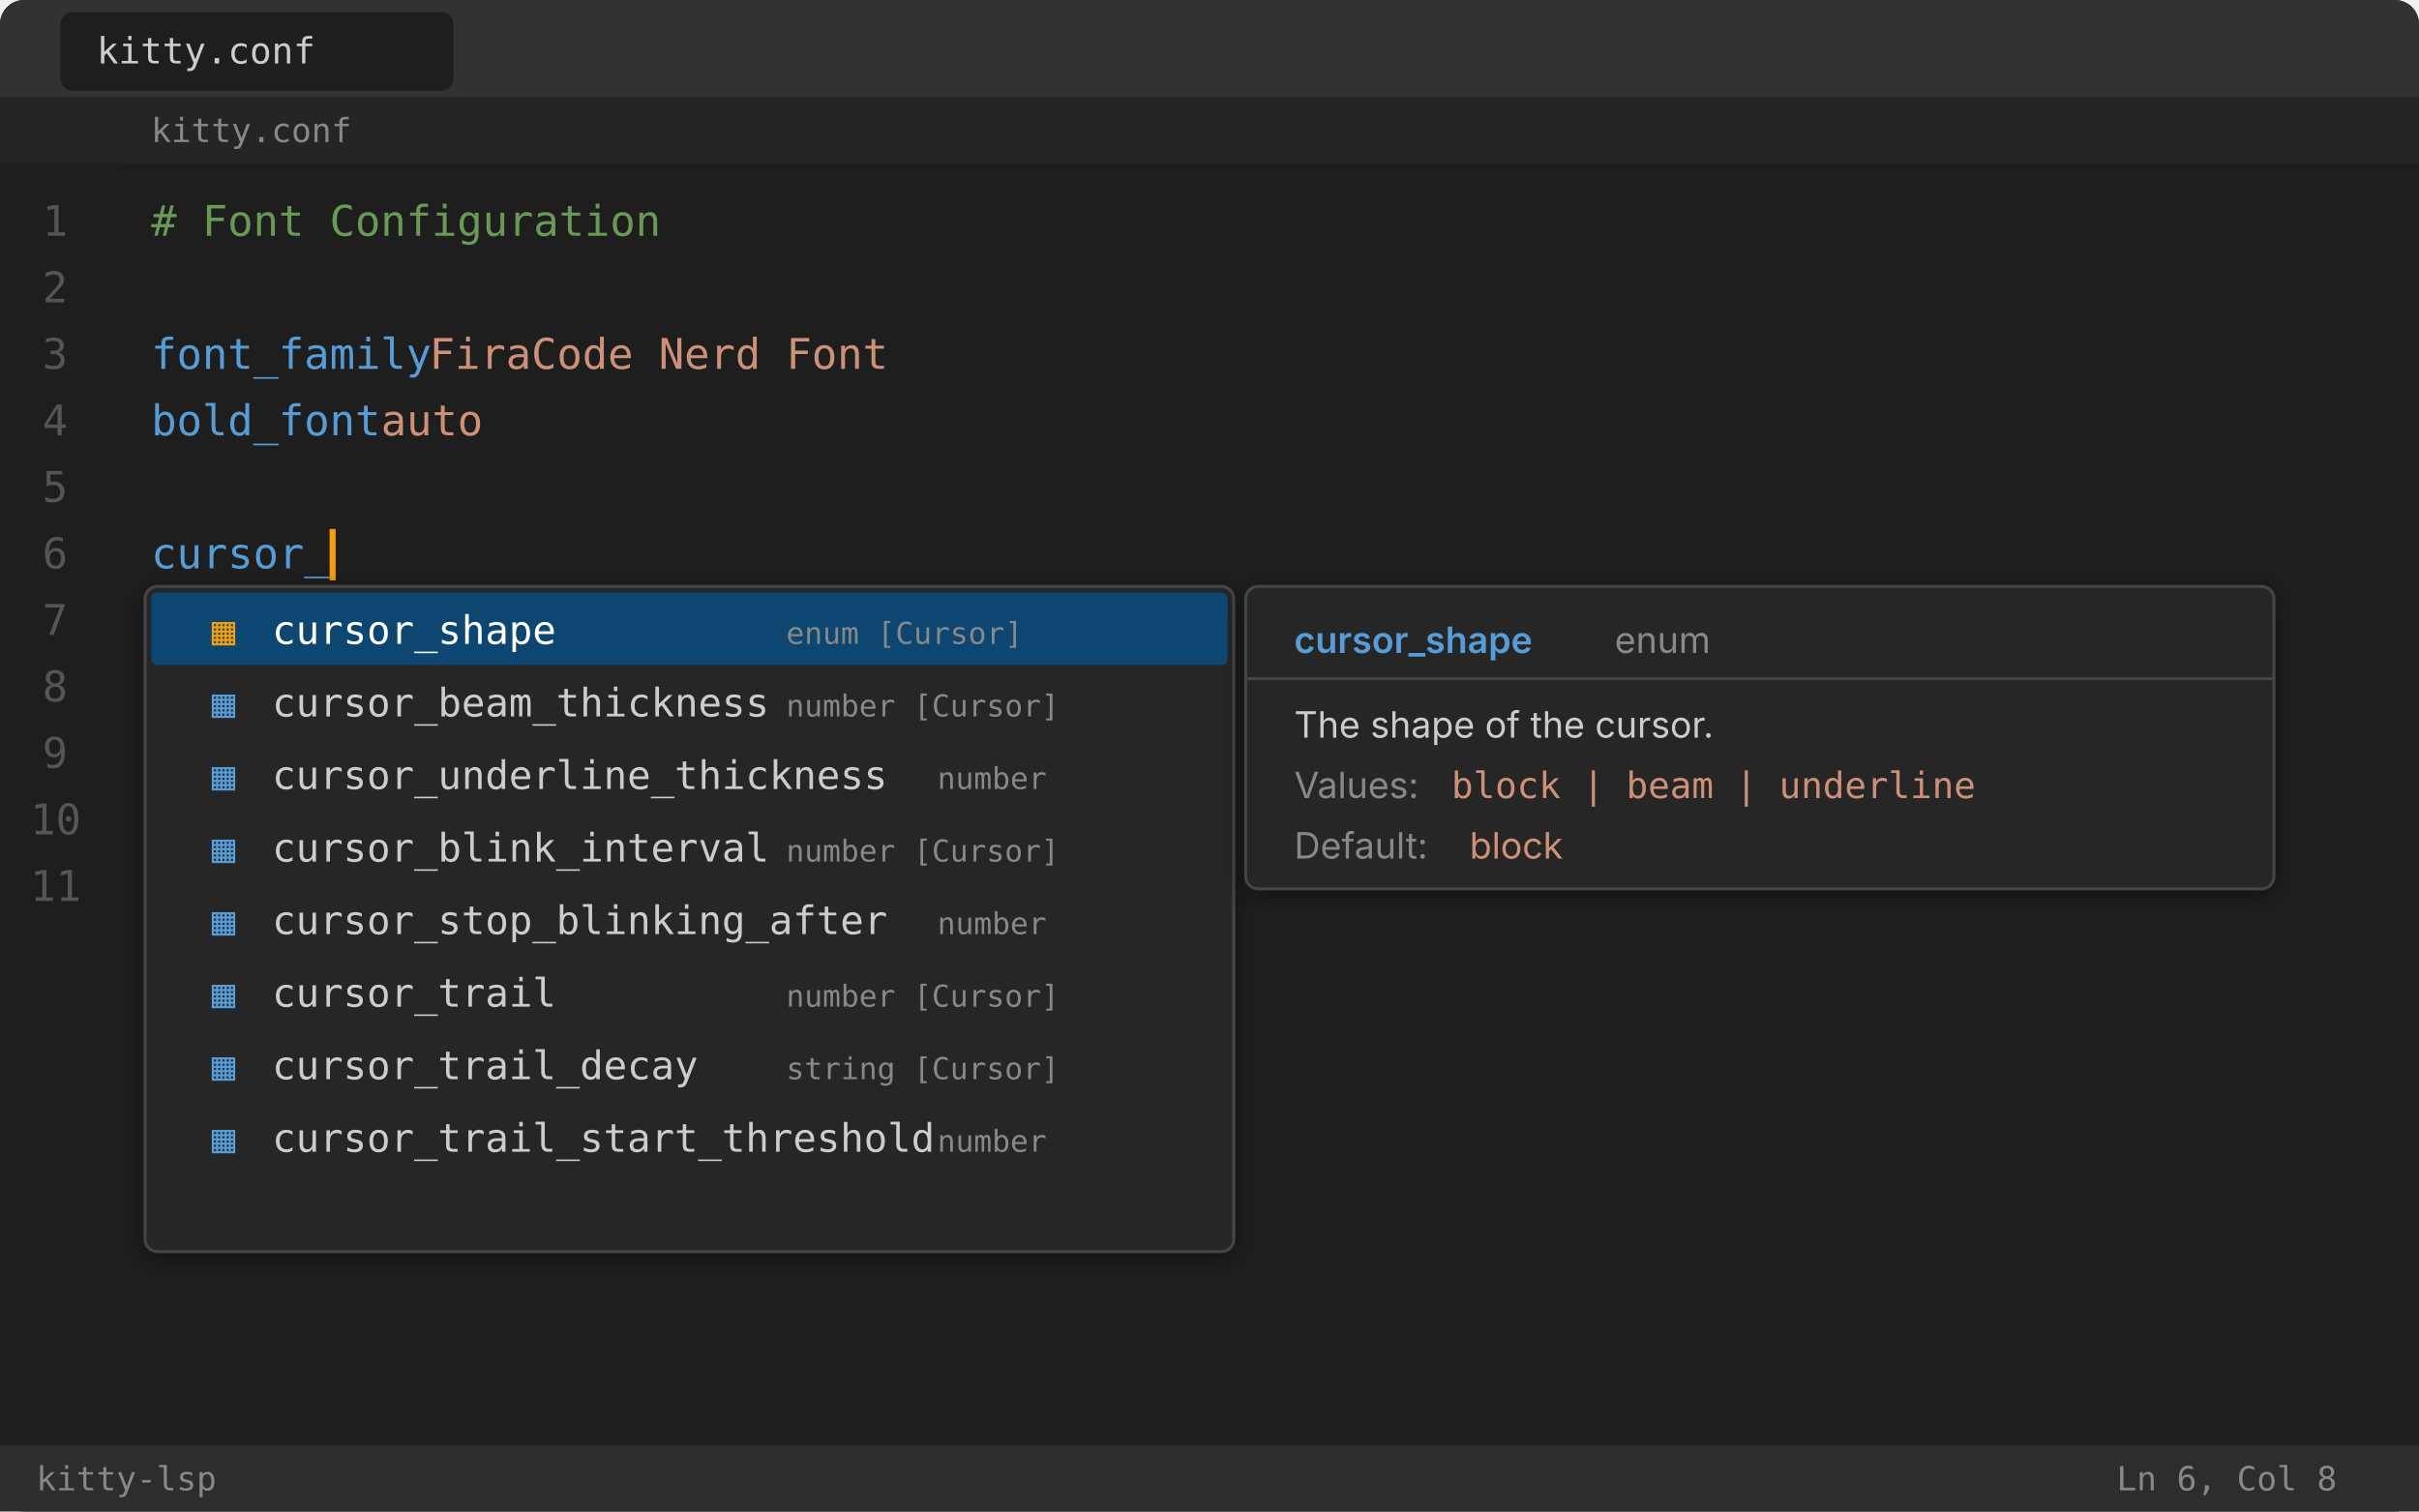
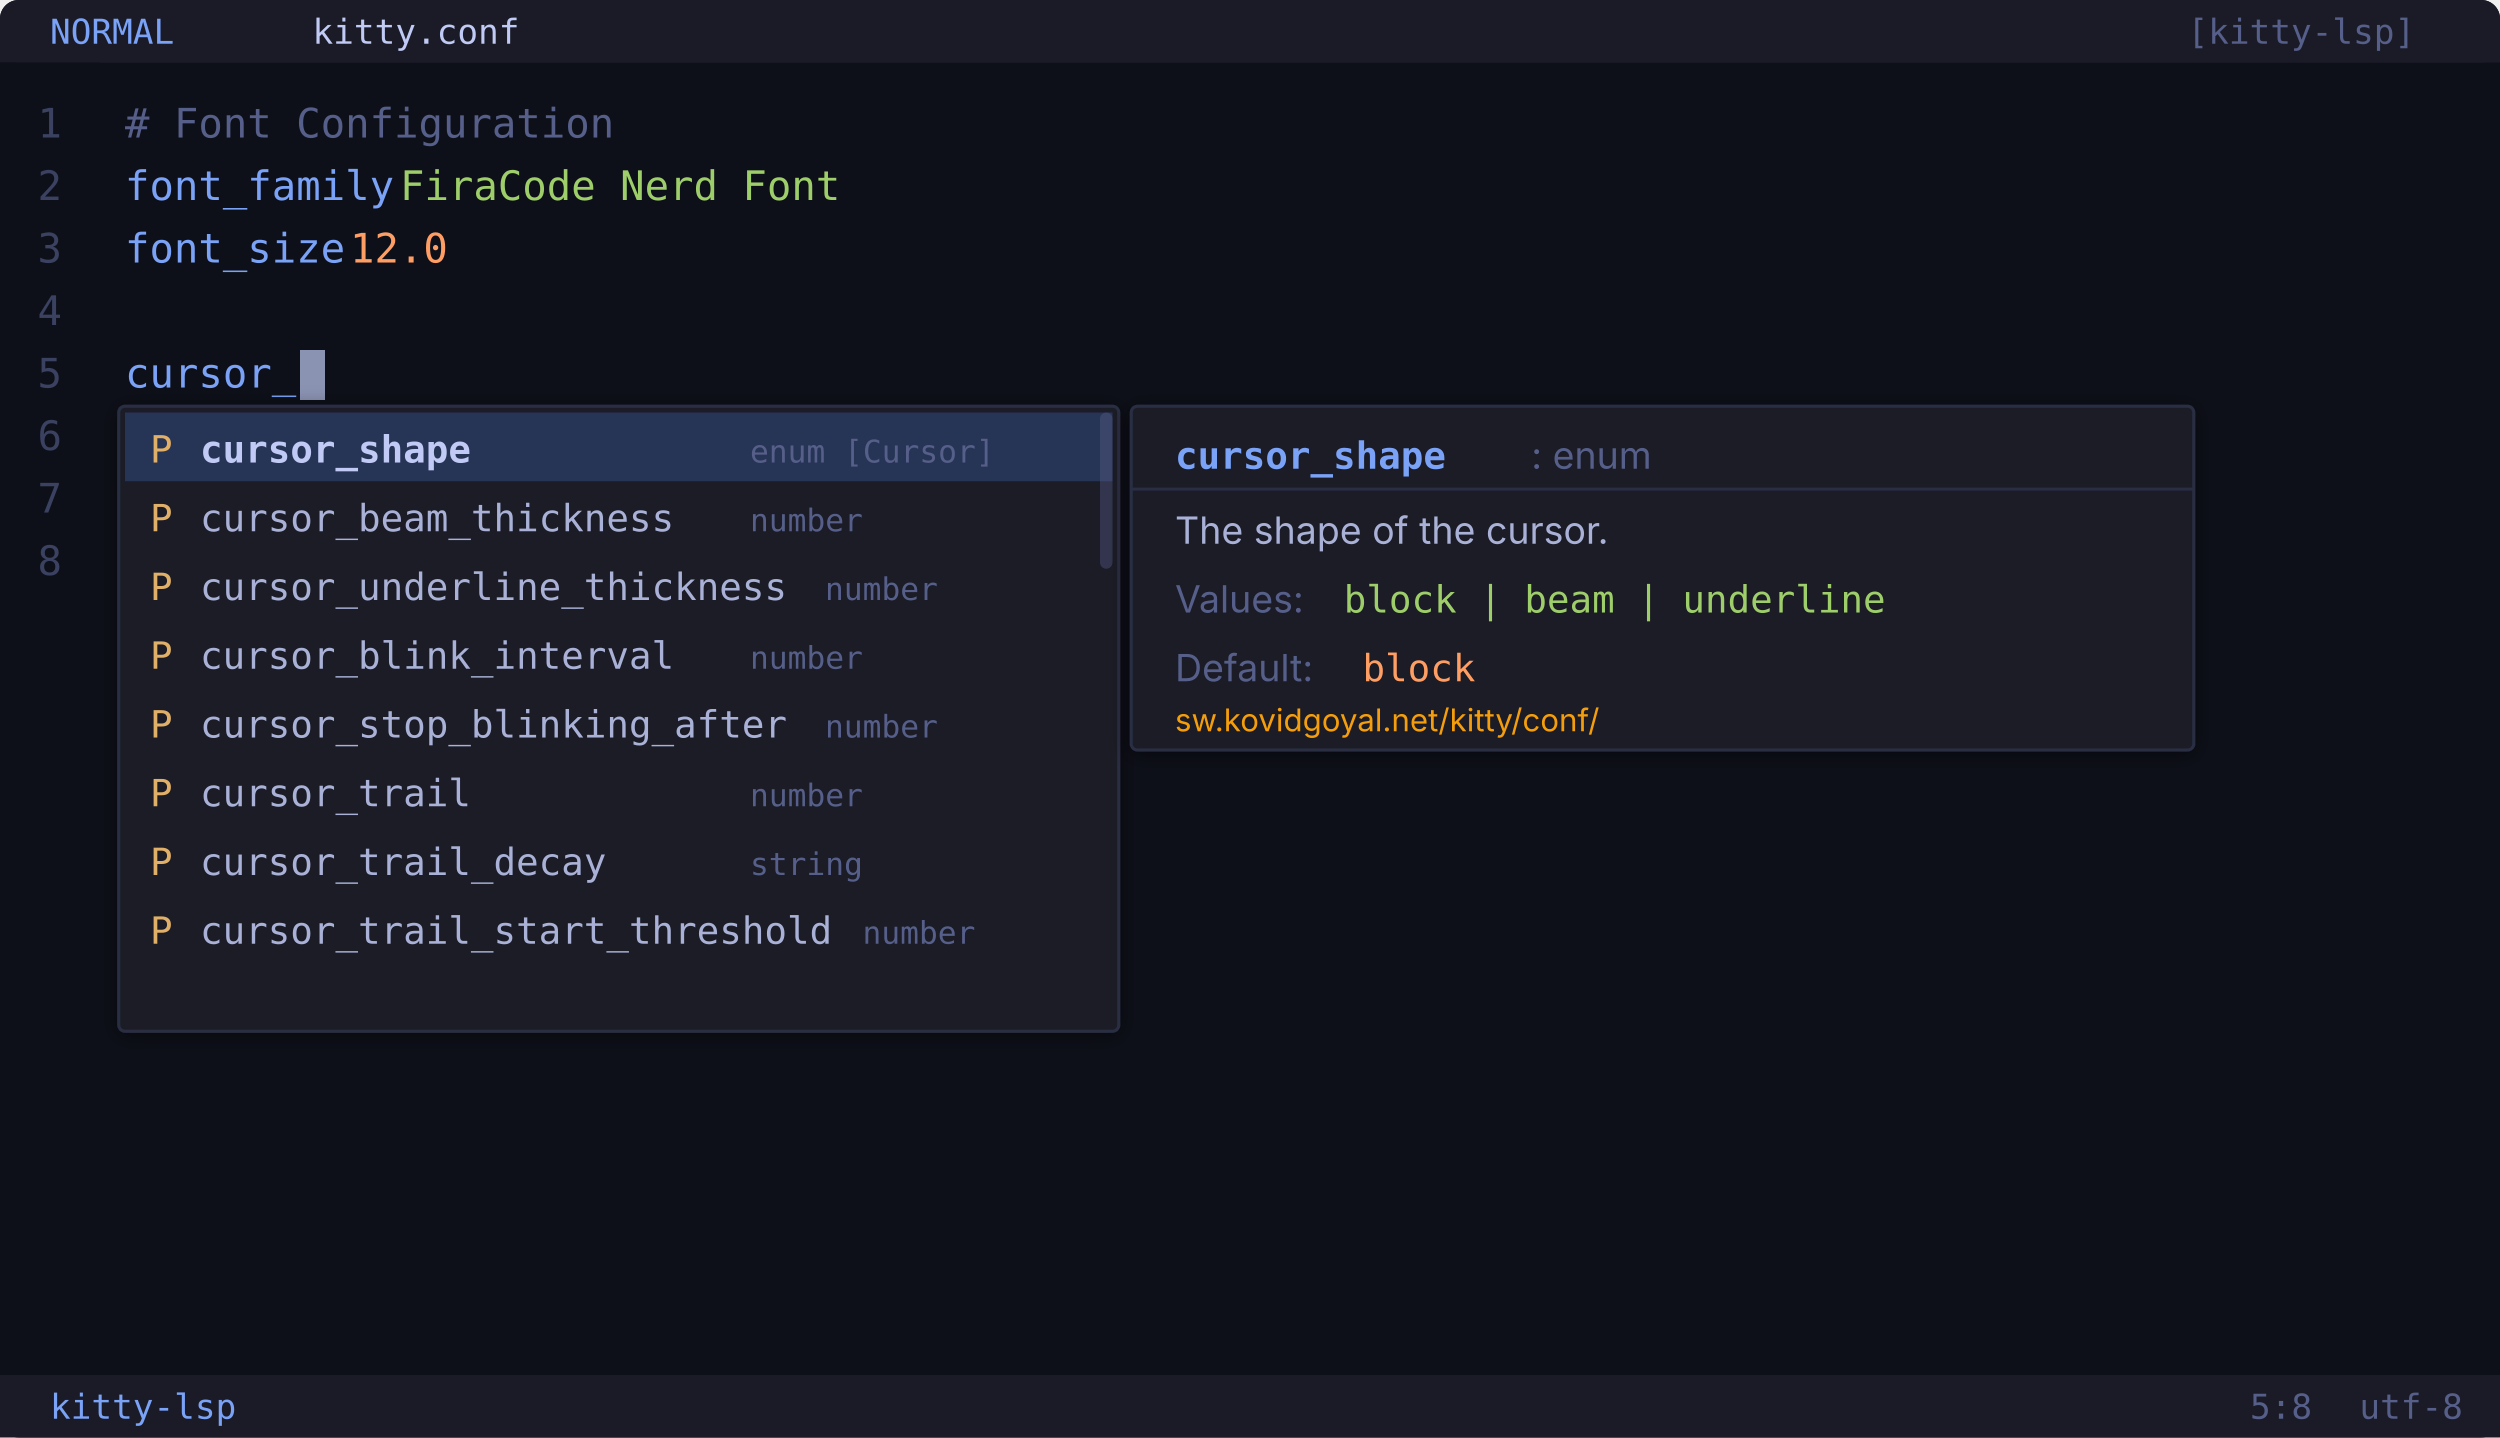
- <svg xmlns="http://www.w3.org/2000/svg" viewBox="0 0 800 500" width="800" height="500">
+ <svg xmlns="http://www.w3.org/2000/svg" viewBox="0 0 800 460" width="800" height="460">
  <defs>
    <filter id="dropShadow">
-       <feDropShadow dx="0" dy="2" stdDeviation="4" flood-color="#000" flood-opacity="0.4" />
+       <feDropShadow dx="0" dy="1" stdDeviation="3" flood-color="#000" flood-opacity="0.5" />
    </filter>
  </defs>
-   <rect width="800" height="500" rx="8" fill="#1e1e1e" />
-   <rect width="800" height="32" rx="8" fill="#323233" />
-   <rect y="24" width="800" height="8" fill="#323233" />
-   <rect x="20" y="4" width="130" height="26" fill="#1e1e1e" rx="4" />
-   <text x="32" y="21" font-family="'Cascadia Code', 'Fira Code', Consolas, monospace" font-size="12" fill="#cccccc">kitty.conf</text>
-   <rect y="32" width="800" height="22" fill="#252526" />
-   <text x="50" y="47" font-family="'Cascadia Code', 'Fira Code', Consolas, monospace" font-size="11" fill="#888">kitty.conf</text>
-   <rect x="0" y="54" width="40" height="424" fill="#1e1e1e" />
-   <g font-family="'Cascadia Code', 'Fira Code', Consolas, monospace" font-size="14">
-     <text x="14" y="78" fill="#555">1</text>
-     <text x="50" y="78" fill="#6a9955"># Font Configuration</text>
-     <text x="14" y="100" fill="#555">2</text>
-     <text x="14" y="122" fill="#555">3</text>
-     <text x="50" y="122" fill="#569cd6">font_family</text>
-     <text x="142" y="122" fill="#ce9178">      FiraCode Nerd Font</text>
-     <text x="14" y="144" fill="#555">4</text>
-     <text x="50" y="144" fill="#569cd6">bold_font</text>
-     <text x="126" y="144" fill="#ce9178">        auto</text>
-     <text x="14" y="166" fill="#555">5</text>
-     <text x="14" y="188" fill="#555">6</text>
-     <text x="50" y="188" fill="#569cd6">cursor_</text>
-     <rect x="109" y="175" width="2" height="17" fill="#f59e0b">
-       <animate attributeName="opacity" values="1;0;1" dur="1.2s" repeatCount="indefinite" />
+   <rect width="800" height="460" rx="6" fill="#0e1019" />
+   <rect width="800" height="20" rx="6" fill="#1a1b26" />
+   <rect y="14" width="800" height="6" fill="#1a1b26" />
+   <text x="16" y="14" font-family="'Cascadia Code', monospace" font-size="11" fill="#7aa2f7">NORMAL</text>
+   <text x="100" y="14" font-family="'Cascadia Code', monospace" font-size="11" fill="#c0caf5">kitty.conf</text>
+   <text x="700" y="14" font-family="'Cascadia Code', monospace" font-size="11" fill="#565f89">[kitty-lsp]</text>
+   <rect x="0" y="20" width="32" height="420" fill="#0e1019" />
+   <g font-family="'Cascadia Code', 'Fira Code', Consolas, monospace" font-size="13">
+     <text x="12" y="44" fill="#3b4261">1</text>
+     <text x="40" y="44" fill="#565f89"># Font Configuration</text>
+     <text x="12" y="64" fill="#3b4261">2</text>
+     <text x="40" y="64" fill="#7aa2f7">font_family</text>
+     <text x="128" y="64" fill="#9ece6a"> FiraCode Nerd Font</text>
+     <text x="12" y="84" fill="#3b4261">3</text>
+     <text x="40" y="84" fill="#7aa2f7">font_size</text>
+     <text x="112" y="84" fill="#ff9e64"> 12.0</text>
+     <text x="12" y="104" fill="#3b4261">4</text>
+     <text x="12" y="124" fill="#3b4261">5</text>
+     <text x="40" y="124" fill="#7aa2f7">cursor_</text>
+     <rect x="96" y="112" width="8" height="16" fill="#c0caf5" opacity="0.7">
+       <animate attributeName="opacity" values="0.7;0.2;0.7" dur="1s" repeatCount="indefinite" />
    </rect>
-     <text x="14" y="210" fill="#555">7</text>
-     <text x="14" y="232" fill="#555">8</text>
-     <text x="50" y="232" fill="#6a9955"># Colors</text>
-     <text x="14" y="254" fill="#555">9</text>
-     <text x="50" y="254" fill="#569cd6">foreground</text>
-     <text x="134" y="254" fill="#ce9178">      #dddddd</text>
-     <text x="10" y="276" fill="#555">10</text>
-     <text x="50" y="276" fill="#569cd6">background</text>
-     <text x="134" y="276" fill="#ce9178">      #1a1a2e</text>
-     <text x="10" y="298" fill="#555">11</text>
+     <text x="12" y="144" fill="#3b4261">6</text>
+     <text x="12" y="164" fill="#3b4261">7</text>
+     <text x="40" y="164" fill="#565f89"># Colors</text>
+     <text x="12" y="184" fill="#3b4261">8</text>
+     <text x="40" y="184" fill="#7aa2f7">foreground</text>
+     <text x="120" y="184" fill="#9ece6a"> #c0caf5</text>
  </g>
  <g filter="url(#dropShadow)">
-     <rect x="48" y="194" width="360" height="220" rx="4" fill="#252526" stroke="#454545" stroke-width="1" />
-     <g font-family="'Cascadia Code', 'Fira Code', Consolas, monospace" font-size="13">
-       <rect x="50" y="196" width="356" height="24" fill="#094771" rx="2" />
-       <text x="70" y="213" fill="#f59e0b">▦</text>
-       <text x="90" y="213" fill="#ffffff">cursor_shape</text>
-       <text x="260" y="213" fill="#888" font-size="10">enum [Cursor]</text>
-       <text x="70" y="237" fill="#569cd6">▦</text>
-       <text x="90" y="237" fill="#cccccc">cursor_beam_thickness</text>
-       <text x="260" y="237" fill="#888" font-size="10">number [Cursor]</text>
-       <text x="70" y="261" fill="#569cd6">▦</text>
-       <text x="90" y="261" fill="#cccccc">cursor_underline_thickness</text>
-       <text x="310" y="261" fill="#888" font-size="10">number</text>
-       <text x="70" y="285" fill="#569cd6">▦</text>
-       <text x="90" y="285" fill="#cccccc">cursor_blink_interval</text>
-       <text x="260" y="285" fill="#888" font-size="10">number [Cursor]</text>
-       <text x="70" y="309" fill="#569cd6">▦</text>
-       <text x="90" y="309" fill="#cccccc">cursor_stop_blinking_after</text>
-       <text x="310" y="309" fill="#888" font-size="10">number</text>
-       <text x="70" y="333" fill="#569cd6">▦</text>
-       <text x="90" y="333" fill="#cccccc">cursor_trail</text>
-       <text x="260" y="333" fill="#888" font-size="10">number [Cursor]</text>
-       <text x="70" y="357" fill="#569cd6">▦</text>
-       <text x="90" y="357" fill="#cccccc">cursor_trail_decay</text>
-       <text x="260" y="357" fill="#888" font-size="10">string [Cursor]</text>
-       <text x="70" y="381" fill="#569cd6">▦</text>
-       <text x="90" y="381" fill="#cccccc">cursor_trail_start_threshold</text>
-       <text x="310" y="381" fill="#888" font-size="10">number</text>
+     <rect x="38" y="130" width="320" height="200" rx="2" fill="#1a1b26" stroke="#292e42" stroke-width="1" />
+     <g font-family="'Cascadia Code', 'Fira Code', Consolas, monospace" font-size="12">
+       <rect x="40" y="132" width="316" height="22" fill="#283457" />
+       <text x="48" y="148" fill="#e0af68">P</text>
+       <text x="64" y="148" fill="#c0caf5" font-weight="600">cursor_shape</text>
+       <text x="240" y="148" fill="#565f89" font-size="10">enum [Cursor]</text>
+       <text x="48" y="170" fill="#e0af68">P</text>
+       <text x="64" y="170" fill="#a9b1d6">cursor_beam_thickness</text>
+       <text x="240" y="170" fill="#565f89" font-size="10">number</text>
+       <text x="48" y="192" fill="#e0af68">P</text>
+       <text x="64" y="192" fill="#a9b1d6">cursor_underline_thickness</text>
+       <text x="264" y="192" fill="#565f89" font-size="10">number</text>
+       <text x="48" y="214" fill="#e0af68">P</text>
+       <text x="64" y="214" fill="#a9b1d6">cursor_blink_interval</text>
+       <text x="240" y="214" fill="#565f89" font-size="10">number</text>
+       <text x="48" y="236" fill="#e0af68">P</text>
+       <text x="64" y="236" fill="#a9b1d6">cursor_stop_blinking_after</text>
+       <text x="264" y="236" fill="#565f89" font-size="10">number</text>
+       <text x="48" y="258" fill="#e0af68">P</text>
+       <text x="64" y="258" fill="#a9b1d6">cursor_trail</text>
+       <text x="240" y="258" fill="#565f89" font-size="10">number</text>
+       <text x="48" y="280" fill="#e0af68">P</text>
+       <text x="64" y="280" fill="#a9b1d6">cursor_trail_decay</text>
+       <text x="240" y="280" fill="#565f89" font-size="10">string</text>
+       <text x="48" y="302" fill="#e0af68">P</text>
+       <text x="64" y="302" fill="#a9b1d6">cursor_trail_start_threshold</text>
+       <text x="276" y="302" fill="#565f89" font-size="10">number</text>
+       <rect x="352" y="132" width="4" height="50" rx="2" fill="#565f89" opacity="0.4" />
    </g>
  </g>
  <g filter="url(#dropShadow)">
-     <rect x="412" y="194" width="340" height="100" rx="4" fill="#252526" stroke="#454545" stroke-width="1" />
+     <rect x="362" y="130" width="340" height="110" rx="2" fill="#1a1b26" stroke="#292e42" stroke-width="1" />
    <g font-family="'Inter', 'Helvetica Neue', Arial, sans-serif" font-size="12">
-       <text x="428" y="216" fill="#569cd6" font-weight="600">cursor_shape</text>
-       <text x="534" y="216" fill="#888">enum</text>
-       <rect x="412" y="224" width="340" height="1" fill="#454545" />
-       <text x="428" y="244" fill="#cccccc">The shape of the cursor.</text>
-       <text x="428" y="264" fill="#888">Values: </text>
-       <text x="480" y="264" fill="#ce9178" font-family="monospace">block | beam | underline</text>
-       <text x="428" y="284" fill="#888">Default: </text>
-       <text x="486" y="284" fill="#ce9178">block</text>
+       <text x="376" y="150" fill="#7aa2f7" font-weight="600" font-family="monospace">cursor_shape</text>
+       <text x="490" y="150" fill="#565f89">: enum</text>
+       <rect x="362" y="156" width="340" height="1" fill="#292e42" />
+       <text x="376" y="174" fill="#a9b1d6">The shape of the cursor.</text>
+       <text x="376" y="196" fill="#565f89">Values: </text>
+       <text x="430" y="196" fill="#9ece6a" font-family="monospace">block | beam | underline</text>
+       <text x="376" y="218" fill="#565f89">Default: </text>
+       <text x="436" y="218" fill="#ff9e64" font-family="monospace">block</text>
+       <text x="376" y="234" fill="#f59e0b" font-size="10">sw.kovidgoyal.net/kitty/conf/</text>
    </g>
  </g>
-   <rect y="478" width="800" height="22" fill="#2d2d2d" />
-   <text x="12" y="493" font-family="'Cascadia Code', 'Fira Code', Consolas, monospace" font-size="11" fill="#888">kitty-lsp</text>
-   <text x="700" y="493" font-family="'Cascadia Code', 'Fira Code', Consolas, monospace" font-size="11" fill="#888">Ln 6, Col 8</text>
+   <rect y="440" width="800" height="20" rx="0" fill="#1a1b26" />
+   <rect y="440" width="800" height="6" fill="#1a1b26" />
+   <text x="16" y="454" font-family="'Cascadia Code', monospace" font-size="11" fill="#7aa2f7">kitty-lsp</text>
+   <text x="720" y="454" font-family="'Cascadia Code', monospace" font-size="11" fill="#565f89">5:8</text>
+   <text x="755" y="454" font-family="'Cascadia Code', monospace" font-size="11" fill="#565f89">utf-8</text>
</svg>
